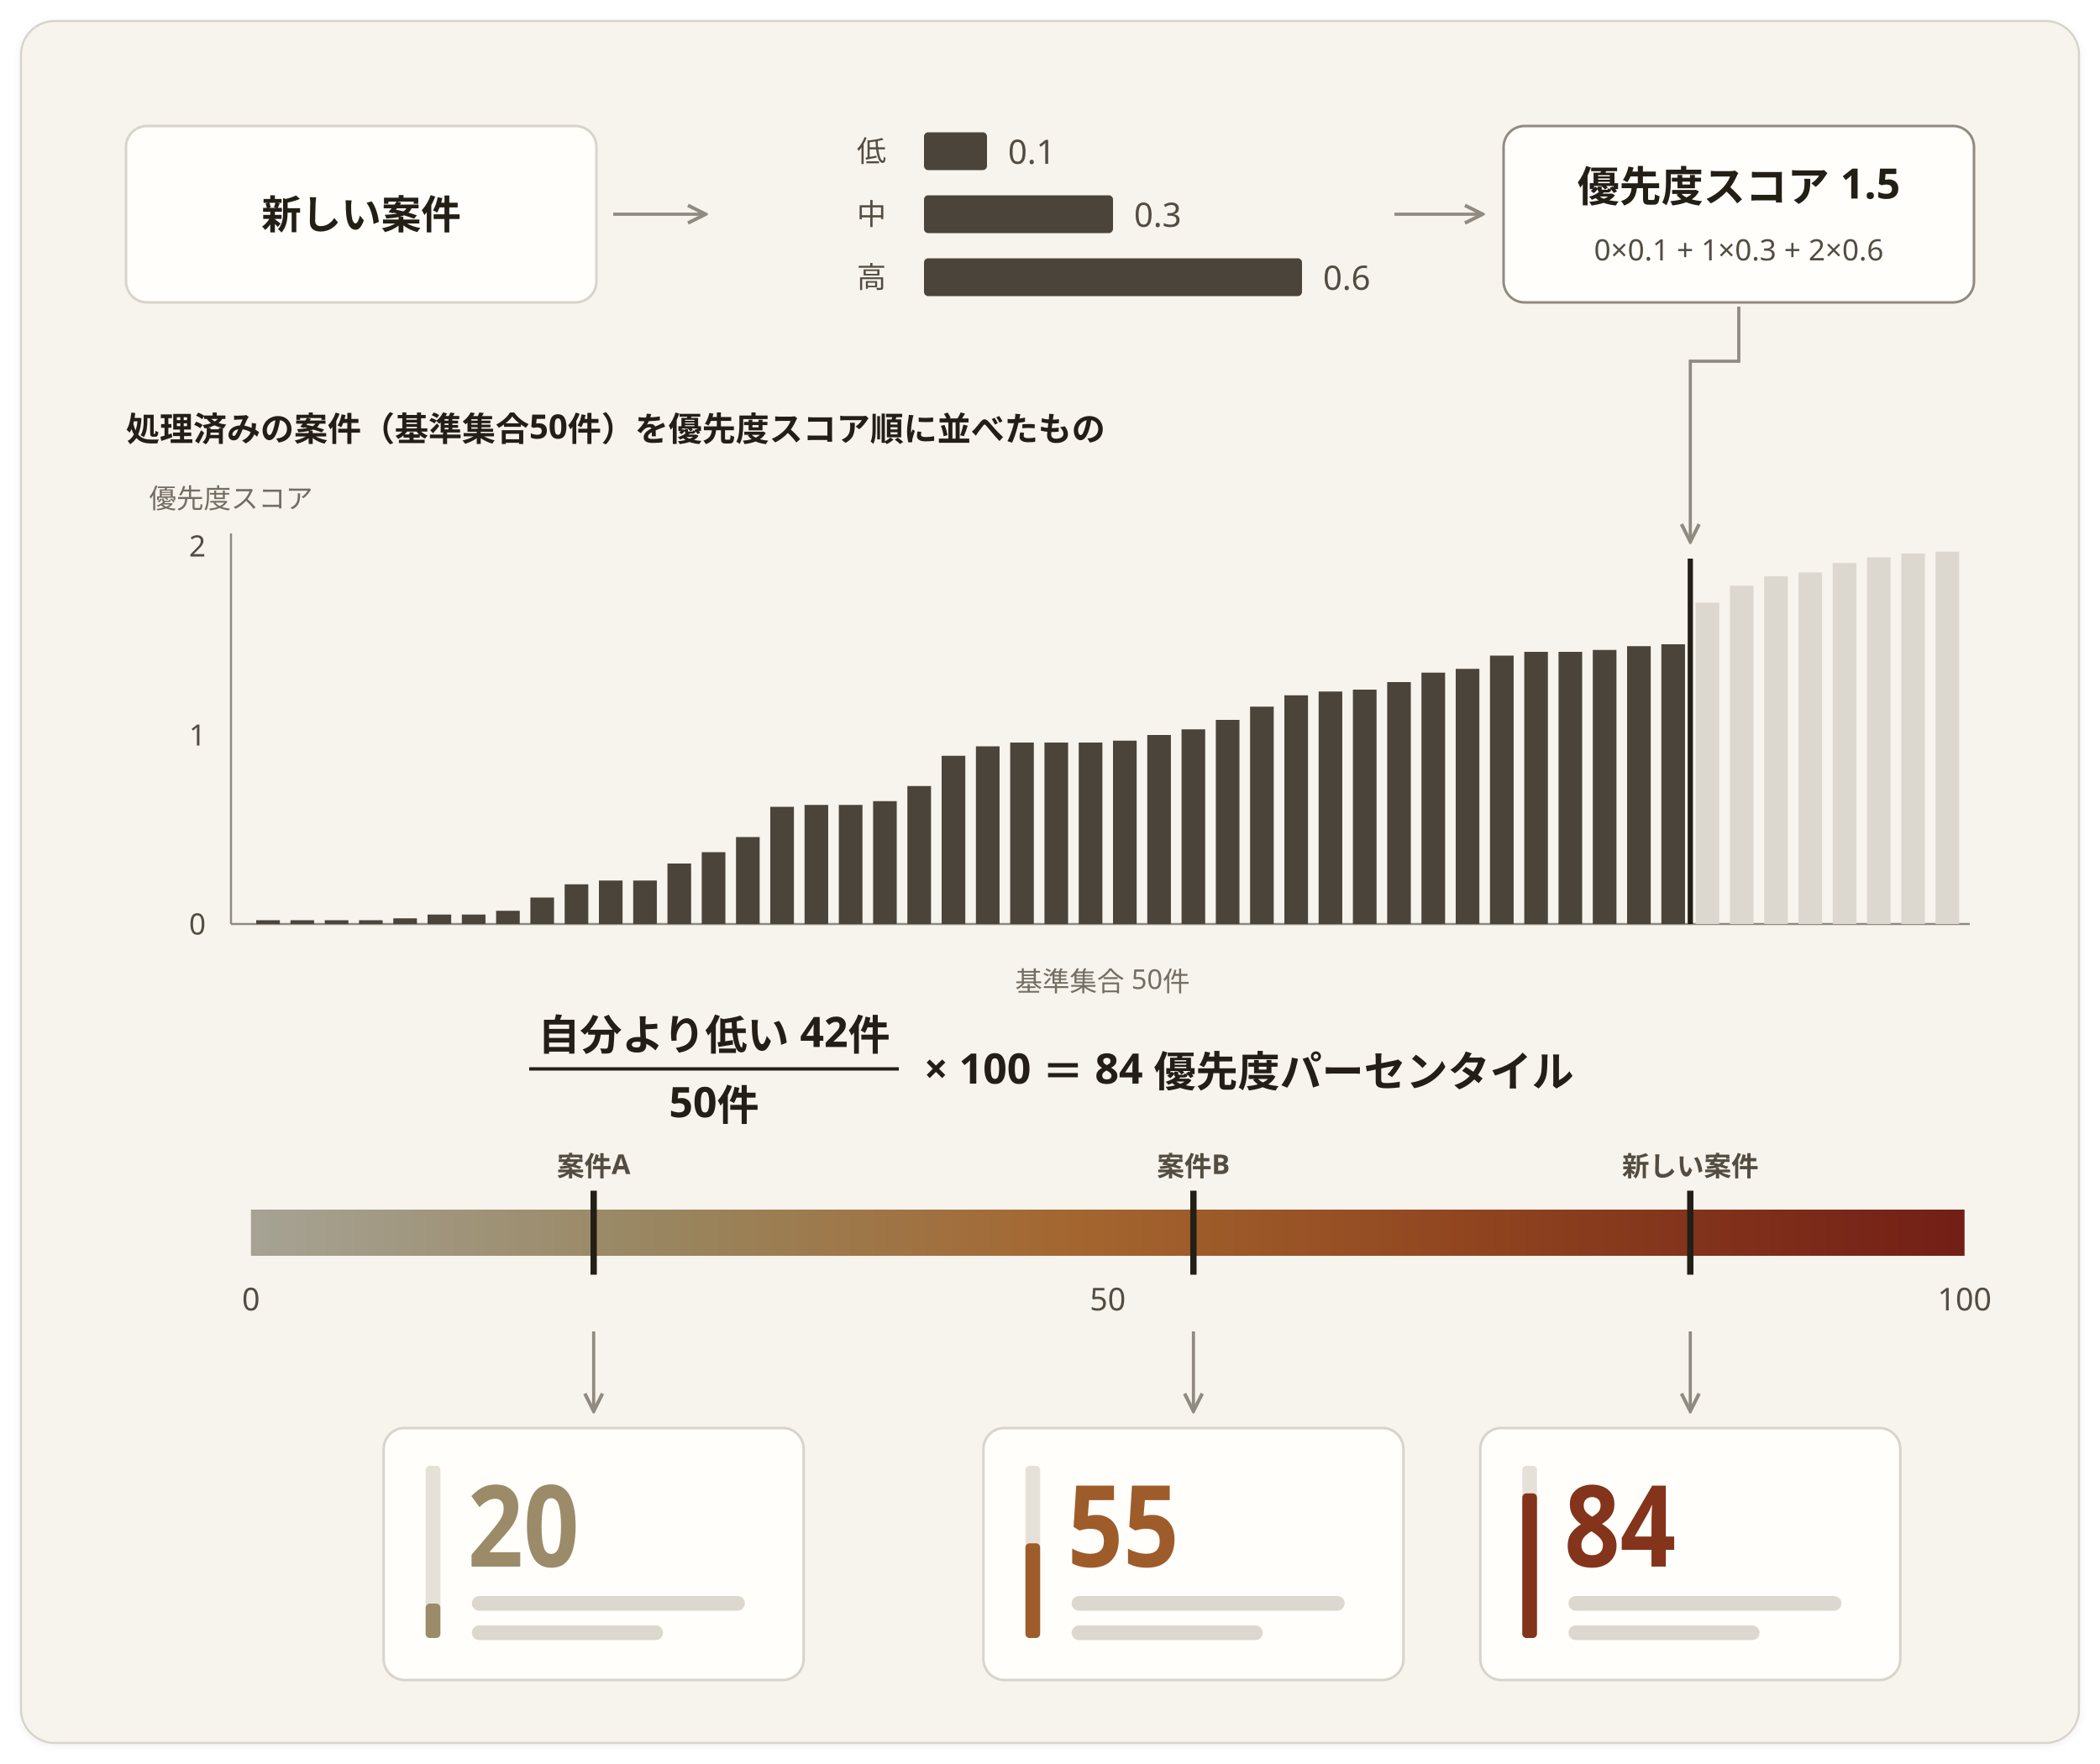
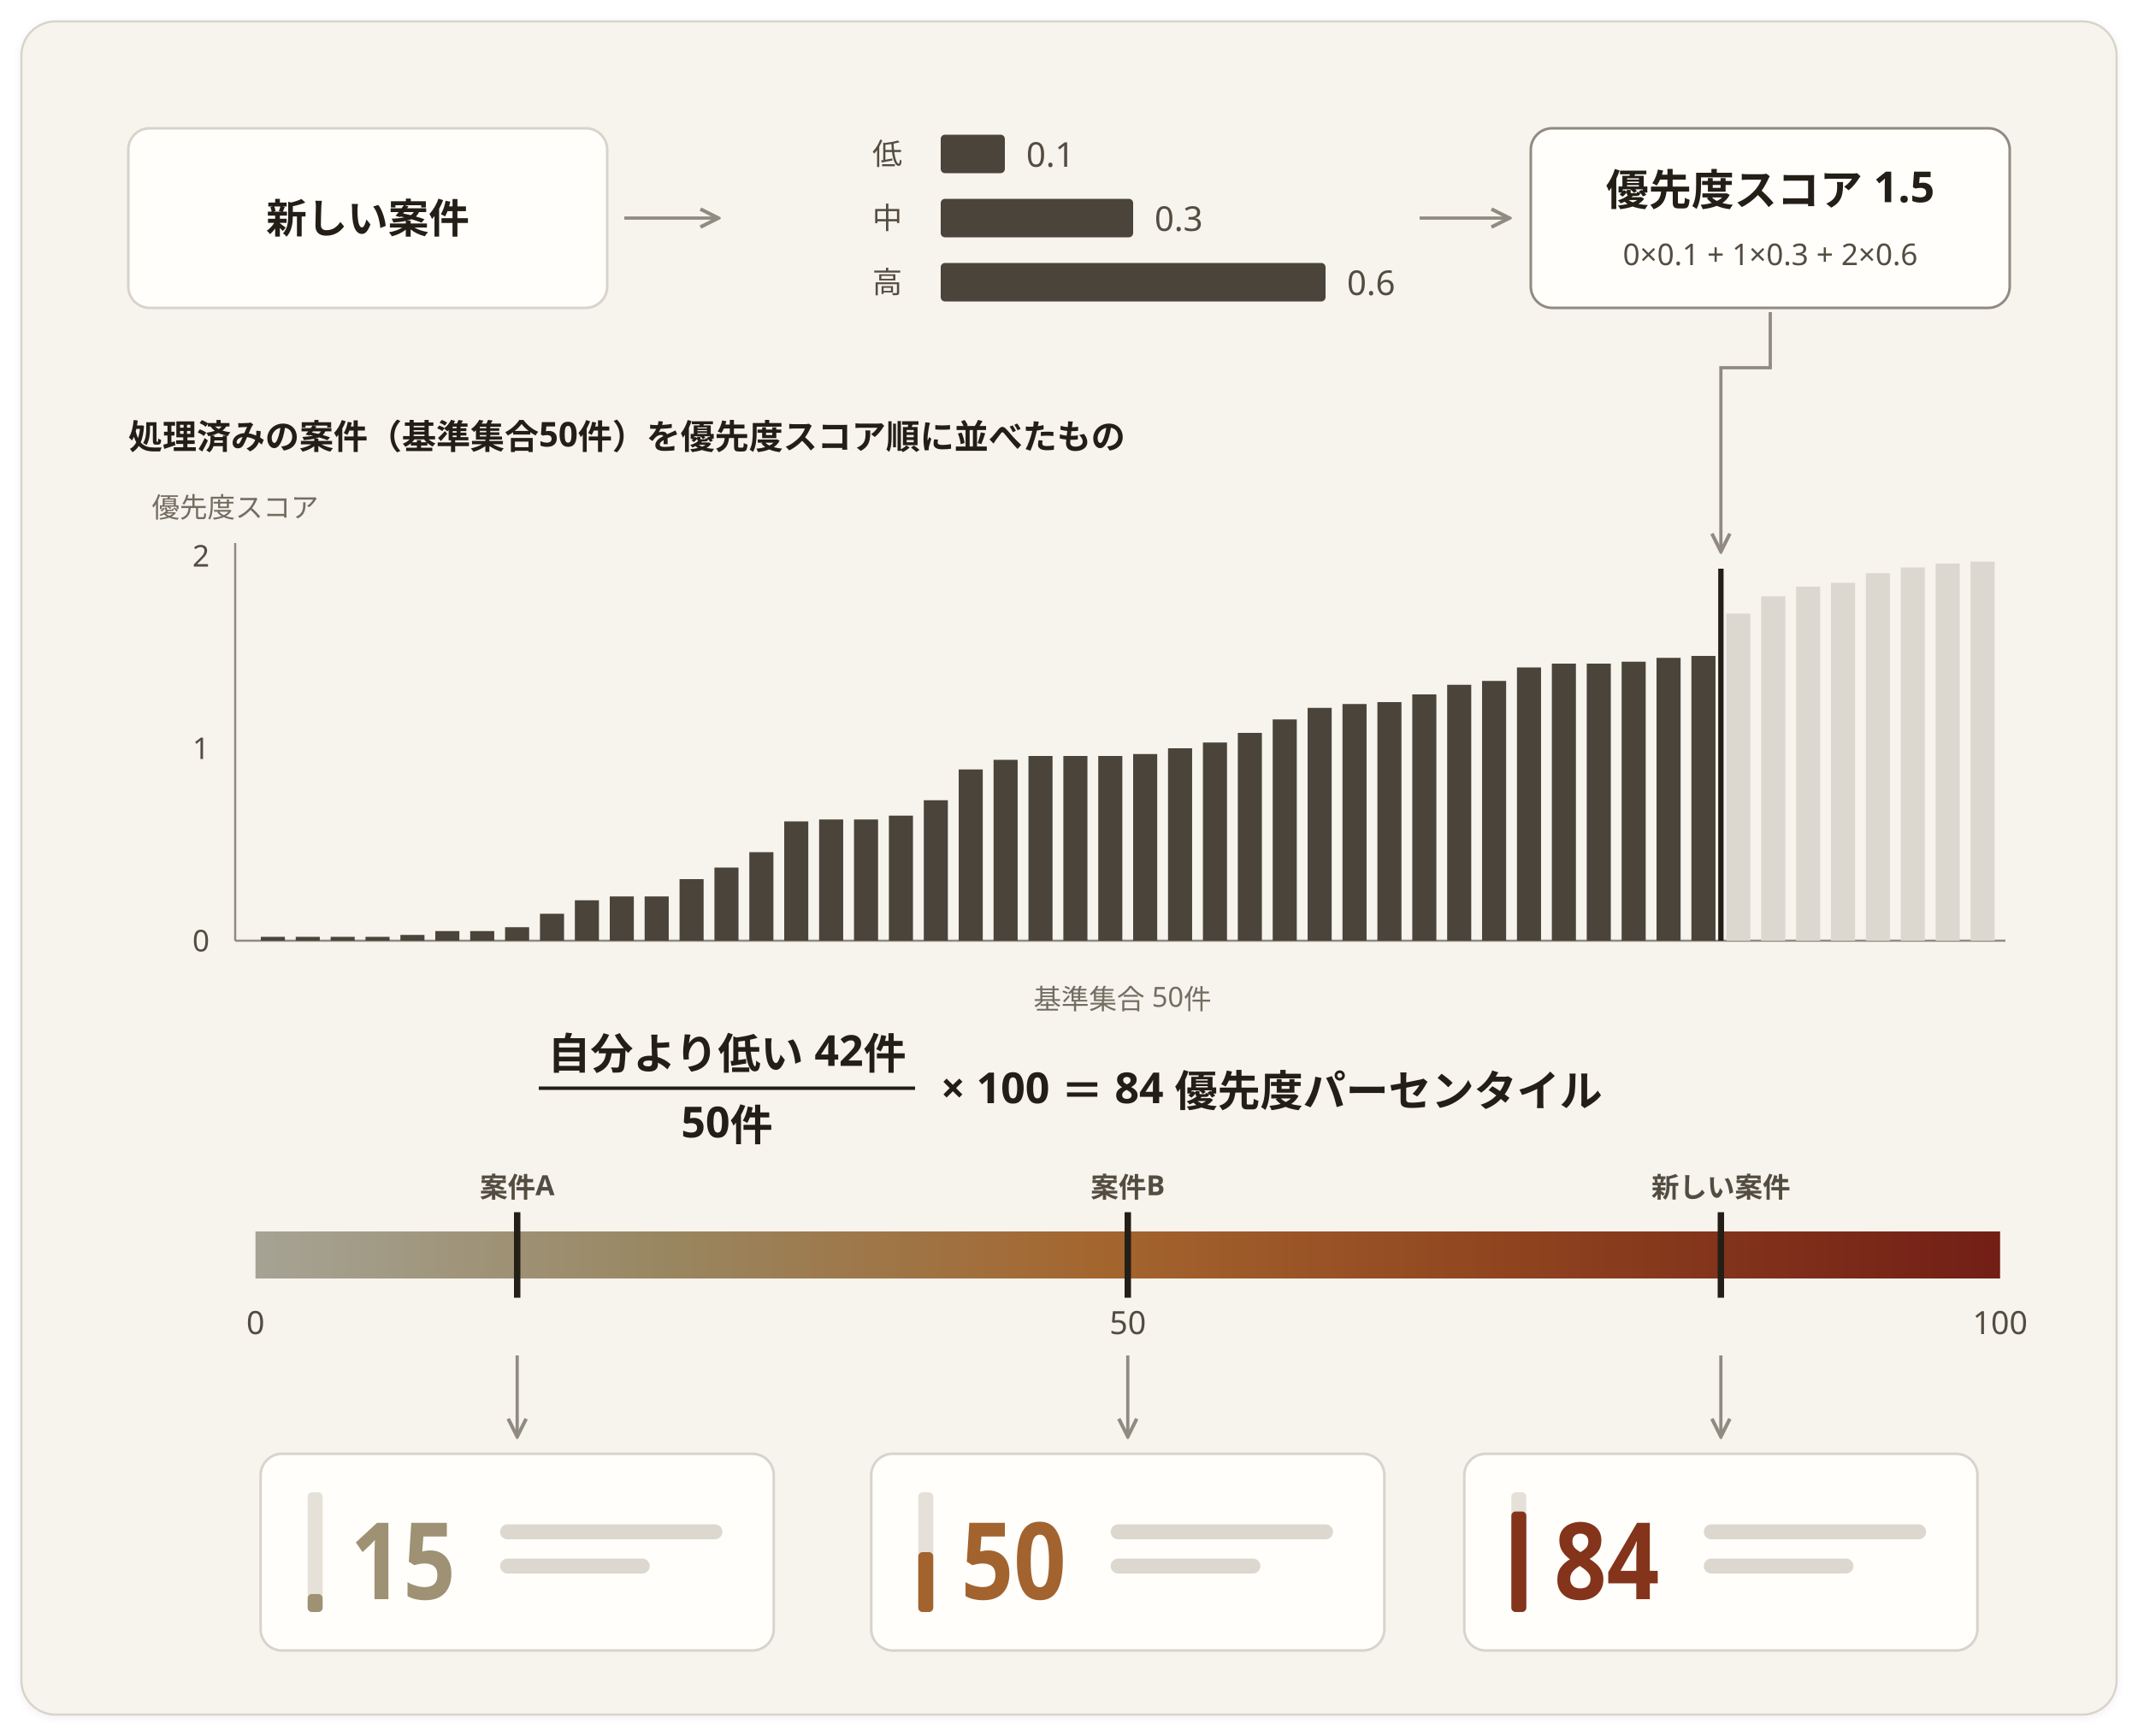
- <svg xmlns="http://www.w3.org/2000/svg" width="1000" height="840" viewBox="0 0 1000 840">
+ <svg xmlns="http://www.w3.org/2000/svg" width="1000" height="812" viewBox="0 0 1000 812">
  <defs>
    <marker id="head" viewBox="0 0 10 10" refX="9" refY="5" markerWidth="7" markerHeight="7" orient="auto-start-reverse">
      <path d="M1,1 L9,5 L1,9" fill="none" stroke="#908A80" stroke-width="1.6" />
    </marker>
    <filter id="shadow" x="-5%" y="-5%" width="110%" height="110%">
      <feDropShadow dx="0" dy="1" stdDeviation="2" flood-color="#000" flood-opacity="0.06" />
    </filter>
  </defs>
-   <rect x="10" y="10" width="980" height="820" rx="16" fill="#F7F3ED" stroke="#D8D3CB" stroke-width="1" filter="url(#shadow)" />
+   <rect x="10" y="10" width="980" height="792" rx="16" fill="#F7F3ED" stroke="#D8D3CB" stroke-width="1" filter="url(#shadow)" />
  <g transform="translate(0,-40)">
    <rect x="60" y="100" width="224" height="84" rx="10" fill="#FFFEFB" stroke="#D8D3CB" stroke-width="1.2" />
    <text x="172" y="149" font-size="19" fill="#231E16" font-weight="600" text-anchor="middle" font-family="'Hiragino Sans', sans-serif">新しい案件</text>
    <path d="M292,142 L336,142" fill="none" stroke="#908A80" stroke-width="1.5" marker-end="url(#head)" />
    <text x="408" y="117" font-size="14" fill="#534C41" font-weight="400" text-anchor="start" font-family="'Hiragino Sans', sans-serif">低</text>
    <rect x="440" y="103" width="30.0" height="18" rx="2" fill="#4A443A" />
    <text x="480.0" y="118" font-size="16" fill="#534C41" font-weight="400" text-anchor="start" font-family="'Avenir Next', sans-serif">0.1</text>
    <text x="408" y="147" font-size="14" fill="#534C41" font-weight="400" text-anchor="start" font-family="'Hiragino Sans', sans-serif">中</text>
    <rect x="440" y="133" width="90.0" height="18" rx="2" fill="#4A443A" />
    <text x="540.0" y="148" font-size="16" fill="#534C41" font-weight="400" text-anchor="start" font-family="'Avenir Next', sans-serif">0.3</text>
    <text x="408" y="177" font-size="14" fill="#534C41" font-weight="400" text-anchor="start" font-family="'Hiragino Sans', sans-serif">高</text>
    <rect x="440" y="163" width="180.0" height="18" rx="2" fill="#4A443A" />
    <text x="630.0" y="178" font-size="16" fill="#534C41" font-weight="400" text-anchor="start" font-family="'Avenir Next', sans-serif">0.6</text>
    <path d="M664,142 L706,142" fill="none" stroke="#908A80" stroke-width="1.5" marker-end="url(#head)" />
    <rect x="716" y="100" width="224" height="84" rx="10" fill="#FFFEFB" stroke="#908A80" stroke-width="1.2" />
    <text x="828" y="136" font-size="20" fill="#231E16" font-weight="600" text-anchor="middle" font-family="'Hiragino Sans', sans-serif">優先度スコア 1.5</text>
    <text x="828" y="164" font-size="14" fill="#534C41" font-weight="400" text-anchor="middle" font-family="'Hiragino Sans', sans-serif">0×0.1 + 1×0.3 + 2×0.6</text>
    <text x="60" y="250" font-size="16" fill="#231E16" font-weight="600" text-anchor="start" font-family="'Hiragino Sans', sans-serif">処理済みの案件（基準集合50件）を優先度スコア順に並べたもの</text>
    <line x1="110" y1="294" x2="110" y2="480" stroke="#908A80" stroke-width="1" />
    <line x1="110" y1="480" x2="938" y2="480" stroke="#908A80" stroke-width="1" />
    <text x="98" y="485" font-size="14" fill="#534C41" font-weight="400" text-anchor="end" font-family="'Avenir Next', sans-serif">0</text>
    <text x="98" y="395" font-size="14" fill="#534C41" font-weight="400" text-anchor="end" font-family="'Avenir Next', sans-serif">1</text>
    <text x="98" y="305" font-size="14" fill="#534C41" font-weight="400" text-anchor="end" font-family="'Avenir Next', sans-serif">2</text>
    <text x="110" y="282" font-size="13" fill="#736D62" font-weight="400" text-anchor="middle" font-family="'Hiragino Sans', sans-serif">優先度スコア</text>
    <rect x="122.0" y="478.2" width="11.261" height="1.8" fill="#4A443A" />
    <rect x="138.32" y="478.2" width="11.261" height="1.8" fill="#4A443A" />
    <rect x="154.64" y="478.2" width="11.261" height="1.8" fill="#4A443A" />
    <rect x="170.96" y="478.2" width="11.261" height="1.8" fill="#4A443A" />
    <rect x="187.28" y="477.3" width="11.261" height="2.7" fill="#4A443A" />
    <rect x="203.6" y="475.5" width="11.261" height="4.5" fill="#4A443A" />
    <rect x="219.92" y="475.5" width="11.261" height="4.5" fill="#4A443A" />
    <rect x="236.24" y="473.7" width="11.261" height="6.3" fill="#4A443A" />
    <rect x="252.56" y="467.4" width="11.261" height="12.6" fill="#4A443A" />
    <rect x="268.88" y="461.1" width="11.261" height="18.9" fill="#4A443A" />
    <rect x="285.2" y="459.3" width="11.261" height="20.7" fill="#4A443A" />
    <rect x="301.52" y="459.3" width="11.261" height="20.7" fill="#4A443A" />
    <rect x="317.84" y="451.2" width="11.261" height="28.8" fill="#4A443A" />
    <rect x="334.16" y="445.8" width="11.261" height="34.2" fill="#4A443A" />
    <rect x="350.48" y="438.6" width="11.261" height="41.4" fill="#4A443A" />
    <rect x="366.8" y="424.2" width="11.261" height="55.8" fill="#4A443A" />
    <rect x="383.12" y="423.3" width="11.261" height="56.7" fill="#4A443A" />
    <rect x="399.44" y="423.3" width="11.261" height="56.7" fill="#4A443A" />
    <rect x="415.76" y="421.5" width="11.261" height="58.5" fill="#4A443A" />
    <rect x="432.08" y="414.3" width="11.261" height="65.7" fill="#4A443A" />
    <rect x="448.4" y="399.9" width="11.261" height="80.1" fill="#4A443A" />
    <rect x="464.72" y="395.4" width="11.261" height="84.6" fill="#4A443A" />
    <rect x="481.04" y="393.6" width="11.261" height="86.4" fill="#4A443A" />
    <rect x="497.36" y="393.6" width="11.261" height="86.4" fill="#4A443A" />
    <rect x="513.68" y="393.6" width="11.261" height="86.4" fill="#4A443A" />
    <rect x="530.0" y="392.7" width="11.261" height="87.3" fill="#4A443A" />
    <rect x="546.32" y="390.0" width="11.261" height="90.0" fill="#4A443A" />
    <rect x="562.64" y="387.3" width="11.261" height="92.7" fill="#4A443A" />
    <rect x="578.96" y="382.8" width="11.261" height="97.2" fill="#4A443A" />
    <rect x="595.28" y="376.5" width="11.261" height="103.5" fill="#4A443A" />
    <rect x="611.6" y="371.1" width="11.261" height="108.9" fill="#4A443A" />
    <rect x="627.92" y="369.3" width="11.261" height="110.7" fill="#4A443A" />
    <rect x="644.24" y="368.4" width="11.261" height="111.6" fill="#4A443A" />
    <rect x="660.56" y="364.8" width="11.261" height="115.2" fill="#4A443A" />
    <rect x="676.88" y="360.3" width="11.261" height="119.7" fill="#4A443A" />
    <rect x="693.2" y="358.5" width="11.261" height="121.5" fill="#4A443A" />
    <rect x="709.52" y="352.2" width="11.261" height="127.8" fill="#4A443A" />
    <rect x="725.84" y="350.4" width="11.261" height="129.6" fill="#4A443A" />
    <rect x="742.16" y="350.4" width="11.261" height="129.6" fill="#4A443A" />
    <rect x="758.48" y="349.5" width="11.261" height="130.5" fill="#4A443A" />
    <rect x="774.8" y="347.7" width="11.261" height="132.3" fill="#4A443A" />
    <rect x="791.12" y="346.8" width="11.261" height="133.2" fill="#4A443A" />
    <rect x="807.44" y="327.0" width="11.261" height="153.0" fill="#DDD8CF" />
    <rect x="823.76" y="318.9" width="11.261" height="161.1" fill="#DDD8CF" />
    <rect x="840.08" y="314.4" width="11.261" height="165.6" fill="#DDD8CF" />
    <rect x="856.4" y="312.6" width="11.261" height="167.4" fill="#DDD8CF" />
    <rect x="872.72" y="308.1" width="11.261" height="171.9" fill="#DDD8CF" />
    <rect x="889.04" y="305.4" width="11.261" height="174.6" fill="#DDD8CF" />
    <rect x="905.36" y="303.6" width="11.261" height="176.4" fill="#DDD8CF" />
    <rect x="921.68" y="302.7" width="11.261" height="177.3" fill="#DDD8CF" />
    <line x1="804.91" y1="306" x2="804.91" y2="480" stroke="#231E16" stroke-width="2.5" />
    <path d="M828,186 L828,212 L804.91,212 L804.91,298" fill="none" stroke="#908A80" stroke-width="1.5" marker-end="url(#head)" />
    <text x="525" y="512" font-size="13" fill="#736D62" font-weight="400" text-anchor="middle" font-family="'Hiragino Sans', sans-serif">基準集合 50件</text>
    <text x="340" y="540" font-size="20" fill="#231E16" font-weight="600" text-anchor="middle" font-family="'Hiragino Sans', sans-serif">自分より低い 42件</text>
    <line x1="252" y1="549" x2="428" y2="549" stroke="#231E16" stroke-width="1.6" />
    <text x="340" y="572" font-size="20" fill="#231E16" font-weight="600" text-anchor="middle" font-family="'Hiragino Sans', sans-serif">50件</text>
    <text x="440" y="556" font-size="20" fill="#231E16" font-weight="600" text-anchor="start" font-family="'Hiragino Sans', sans-serif">× 100 ＝ 84 優先度パーセンタイル</text>
    <defs>
      <linearGradient id="gauge" x1="0" x2="1" y1="0" y2="0">
        <stop offset="0%" stop-color="#A6A395" />
        <stop offset="24%" stop-color="#998660" />
        <stop offset="48%" stop-color="#A4662F" />
        <stop offset="71%" stop-color="#90451F" />
        <stop offset="100%" stop-color="#721E16" />
      </linearGradient>
    </defs>
    <rect x="119.5" y="616" width="816.0" height="22" fill="url(#gauge)" />
    <text x="119.5" y="664" font-size="15" fill="#534C41" font-weight="400" text-anchor="middle" font-family="'Avenir Next', sans-serif">0</text>
    <text x="527.5" y="664" font-size="15" fill="#534C41" font-weight="400" text-anchor="middle" font-family="'Avenir Next', sans-serif">50</text>
    <text x="935.5" y="664" font-size="15" fill="#534C41" font-weight="400" text-anchor="middle" font-family="'Avenir Next', sans-serif">100</text>
-     <rect x="281.2" y="607" width="3" height="40" fill="#231E16" />
-     <text x="282.7" y="600" font-size="13" fill="#534C41" font-weight="600" text-anchor="middle" font-family="'Hiragino Sans', sans-serif">案件A</text>
-     <path d="M282.7,674 L282.7,712" fill="none" stroke="#908A80" stroke-width="1.5" marker-end="url(#head)" />
-     <rect x="182.7" y="720" width="200" height="120" rx="10" fill="#FFFEFB" stroke="#D8D3CB" stroke-width="1.2" />
-     <rect x="202.7" y="738" width="7" height="82" rx="2" fill="#E6E1D8" />
-     <rect x="202.7" y="803.6" width="7" height="16.4" rx="2" fill="#9B8B69" />
-     <g transform="translate(222.7,786) scale(0.86,1)">
-       <text x="0" y="0" font-size="54" fill="#9B8B69" font-weight="700" text-anchor="start" font-family="'DIN Alternate', 'Avenir Next Condensed', sans-serif">20</text>
+     <rect x="240.4" y="607" width="3" height="40" fill="#231E16" />
+     <text x="241.9" y="600" font-size="13" fill="#534C41" font-weight="600" text-anchor="middle" font-family="'Hiragino Sans', sans-serif">案件A</text>
+     <path d="M241.9,674 L241.9,712" fill="none" stroke="#908A80" stroke-width="1.5" marker-end="url(#head)" />
+     <rect x="121.9" y="720" width="240" height="92" rx="10" fill="#FFFEFB" stroke="#D8D3CB" stroke-width="1.2" />
+     <rect x="143.9" y="738" width="7" height="56" rx="2" fill="#E6E1D8" />
+     <rect x="143.9" y="785.6" width="7" height="8.4" rx="2" fill="#9E9174" />
+     <g transform="translate(163.9,788) scale(0.86,1)">
+       <text x="0" y="0" font-size="50" fill="#9E9174" font-weight="700" text-anchor="start" font-family="'DIN Alternate', 'Avenir Next Condensed', sans-serif">15</text>
    </g>
-     <rect x="224.7" y="800" width="130" height="7" rx="3.5" fill="#DDD8CF" />
-     <rect x="224.7" y="814" width="91.0" height="7" rx="3.5" fill="#DDD8CF" />
-     <rect x="566.8" y="607" width="3" height="40" fill="#231E16" />
-     <text x="568.3" y="600" font-size="13" fill="#534C41" font-weight="600" text-anchor="middle" font-family="'Hiragino Sans', sans-serif">案件B</text>
-     <path d="M568.3,674 L568.3,712" fill="none" stroke="#908A80" stroke-width="1.5" marker-end="url(#head)" />
-     <rect x="468.3" y="720" width="200" height="120" rx="10" fill="#FFFEFB" stroke="#D8D3CB" stroke-width="1.2" />
-     <rect x="488.3" y="738" width="7" height="82" rx="2" fill="#E6E1D8" />
-     <rect x="488.3" y="774.9" width="7" height="45.1" rx="2" fill="#9E5C2A" />
-     <g transform="translate(508.3,786) scale(0.86,1)">
-       <text x="0" y="0" font-size="54" fill="#9E5C2A" font-weight="700" text-anchor="start" font-family="'DIN Alternate', 'Avenir Next Condensed', sans-serif">55</text>
+     <rect x="233.9" y="753" width="104" height="7" rx="3.5" fill="#DDD8CF" />
+     <rect x="233.9" y="769" width="70" height="7" rx="3.5" fill="#DDD8CF" />
+     <rect x="526.0" y="607" width="3" height="40" fill="#231E16" />
+     <text x="527.5" y="600" font-size="13" fill="#534C41" font-weight="600" text-anchor="middle" font-family="'Hiragino Sans', sans-serif">案件B</text>
+     <path d="M527.5,674 L527.5,712" fill="none" stroke="#908A80" stroke-width="1.5" marker-end="url(#head)" />
+     <rect x="407.5" y="720" width="240" height="92" rx="10" fill="#FFFEFB" stroke="#D8D3CB" stroke-width="1.2" />
+     <rect x="429.5" y="738" width="7" height="56" rx="2" fill="#E6E1D8" />
+     <rect x="429.5" y="766.0" width="7" height="28.0" rx="2" fill="#A2632E" />
+     <g transform="translate(449.5,788) scale(0.86,1)">
+       <text x="0" y="0" font-size="50" fill="#A2632E" font-weight="700" text-anchor="start" font-family="'DIN Alternate', 'Avenir Next Condensed', sans-serif">50</text>
    </g>
-     <rect x="510.3" y="800" width="130" height="7" rx="3.5" fill="#DDD8CF" />
-     <rect x="510.3" y="814" width="91.0" height="7" rx="3.5" fill="#DDD8CF" />
+     <rect x="519.5" y="753" width="104" height="7" rx="3.5" fill="#DDD8CF" />
+     <rect x="519.5" y="769" width="70" height="7" rx="3.5" fill="#DDD8CF" />
    <rect x="803.4" y="607" width="3" height="40" fill="#231E16" />
    <text x="804.9" y="600" font-size="13" fill="#534C41" font-weight="600" text-anchor="middle" font-family="'Hiragino Sans', sans-serif">新しい案件</text>
    <path d="M804.9,674 L804.9,712" fill="none" stroke="#908A80" stroke-width="1.5" marker-end="url(#head)" />
-     <rect x="704.9" y="720" width="200" height="120" rx="10" fill="#FFFEFB" stroke="#D8D3CB" stroke-width="1.2" />
-     <rect x="724.9" y="738" width="7" height="82" rx="2" fill="#E6E1D8" />
-     <rect x="724.9" y="751.12" width="7" height="68.88" rx="2" fill="#83341B" />
-     <g transform="translate(744.9,786) scale(0.86,1)">
-       <text x="0" y="0" font-size="54" fill="#83341B" font-weight="700" text-anchor="start" font-family="'DIN Alternate', 'Avenir Next Condensed', sans-serif">84</text>
+     <rect x="684.9" y="720" width="240" height="92" rx="10" fill="#FFFEFB" stroke="#D8D3CB" stroke-width="1.2" />
+     <rect x="706.9" y="738" width="7" height="56" rx="2" fill="#E6E1D8" />
+     <rect x="706.9" y="747.0" width="7" height="47.0" rx="2" fill="#83341B" />
+     <g transform="translate(726.9,788) scale(0.86,1)">
+       <text x="0" y="0" font-size="50" fill="#83341B" font-weight="700" text-anchor="start" font-family="'DIN Alternate', 'Avenir Next Condensed', sans-serif">84</text>
    </g>
-     <rect x="746.9" y="800" width="130" height="7" rx="3.5" fill="#DDD8CF" />
-     <rect x="746.9" y="814" width="91.0" height="7" rx="3.5" fill="#DDD8CF" />
+     <rect x="796.9" y="753" width="104" height="7" rx="3.5" fill="#DDD8CF" />
+     <rect x="796.9" y="769" width="70" height="7" rx="3.5" fill="#DDD8CF" />
  </g>
</svg>
